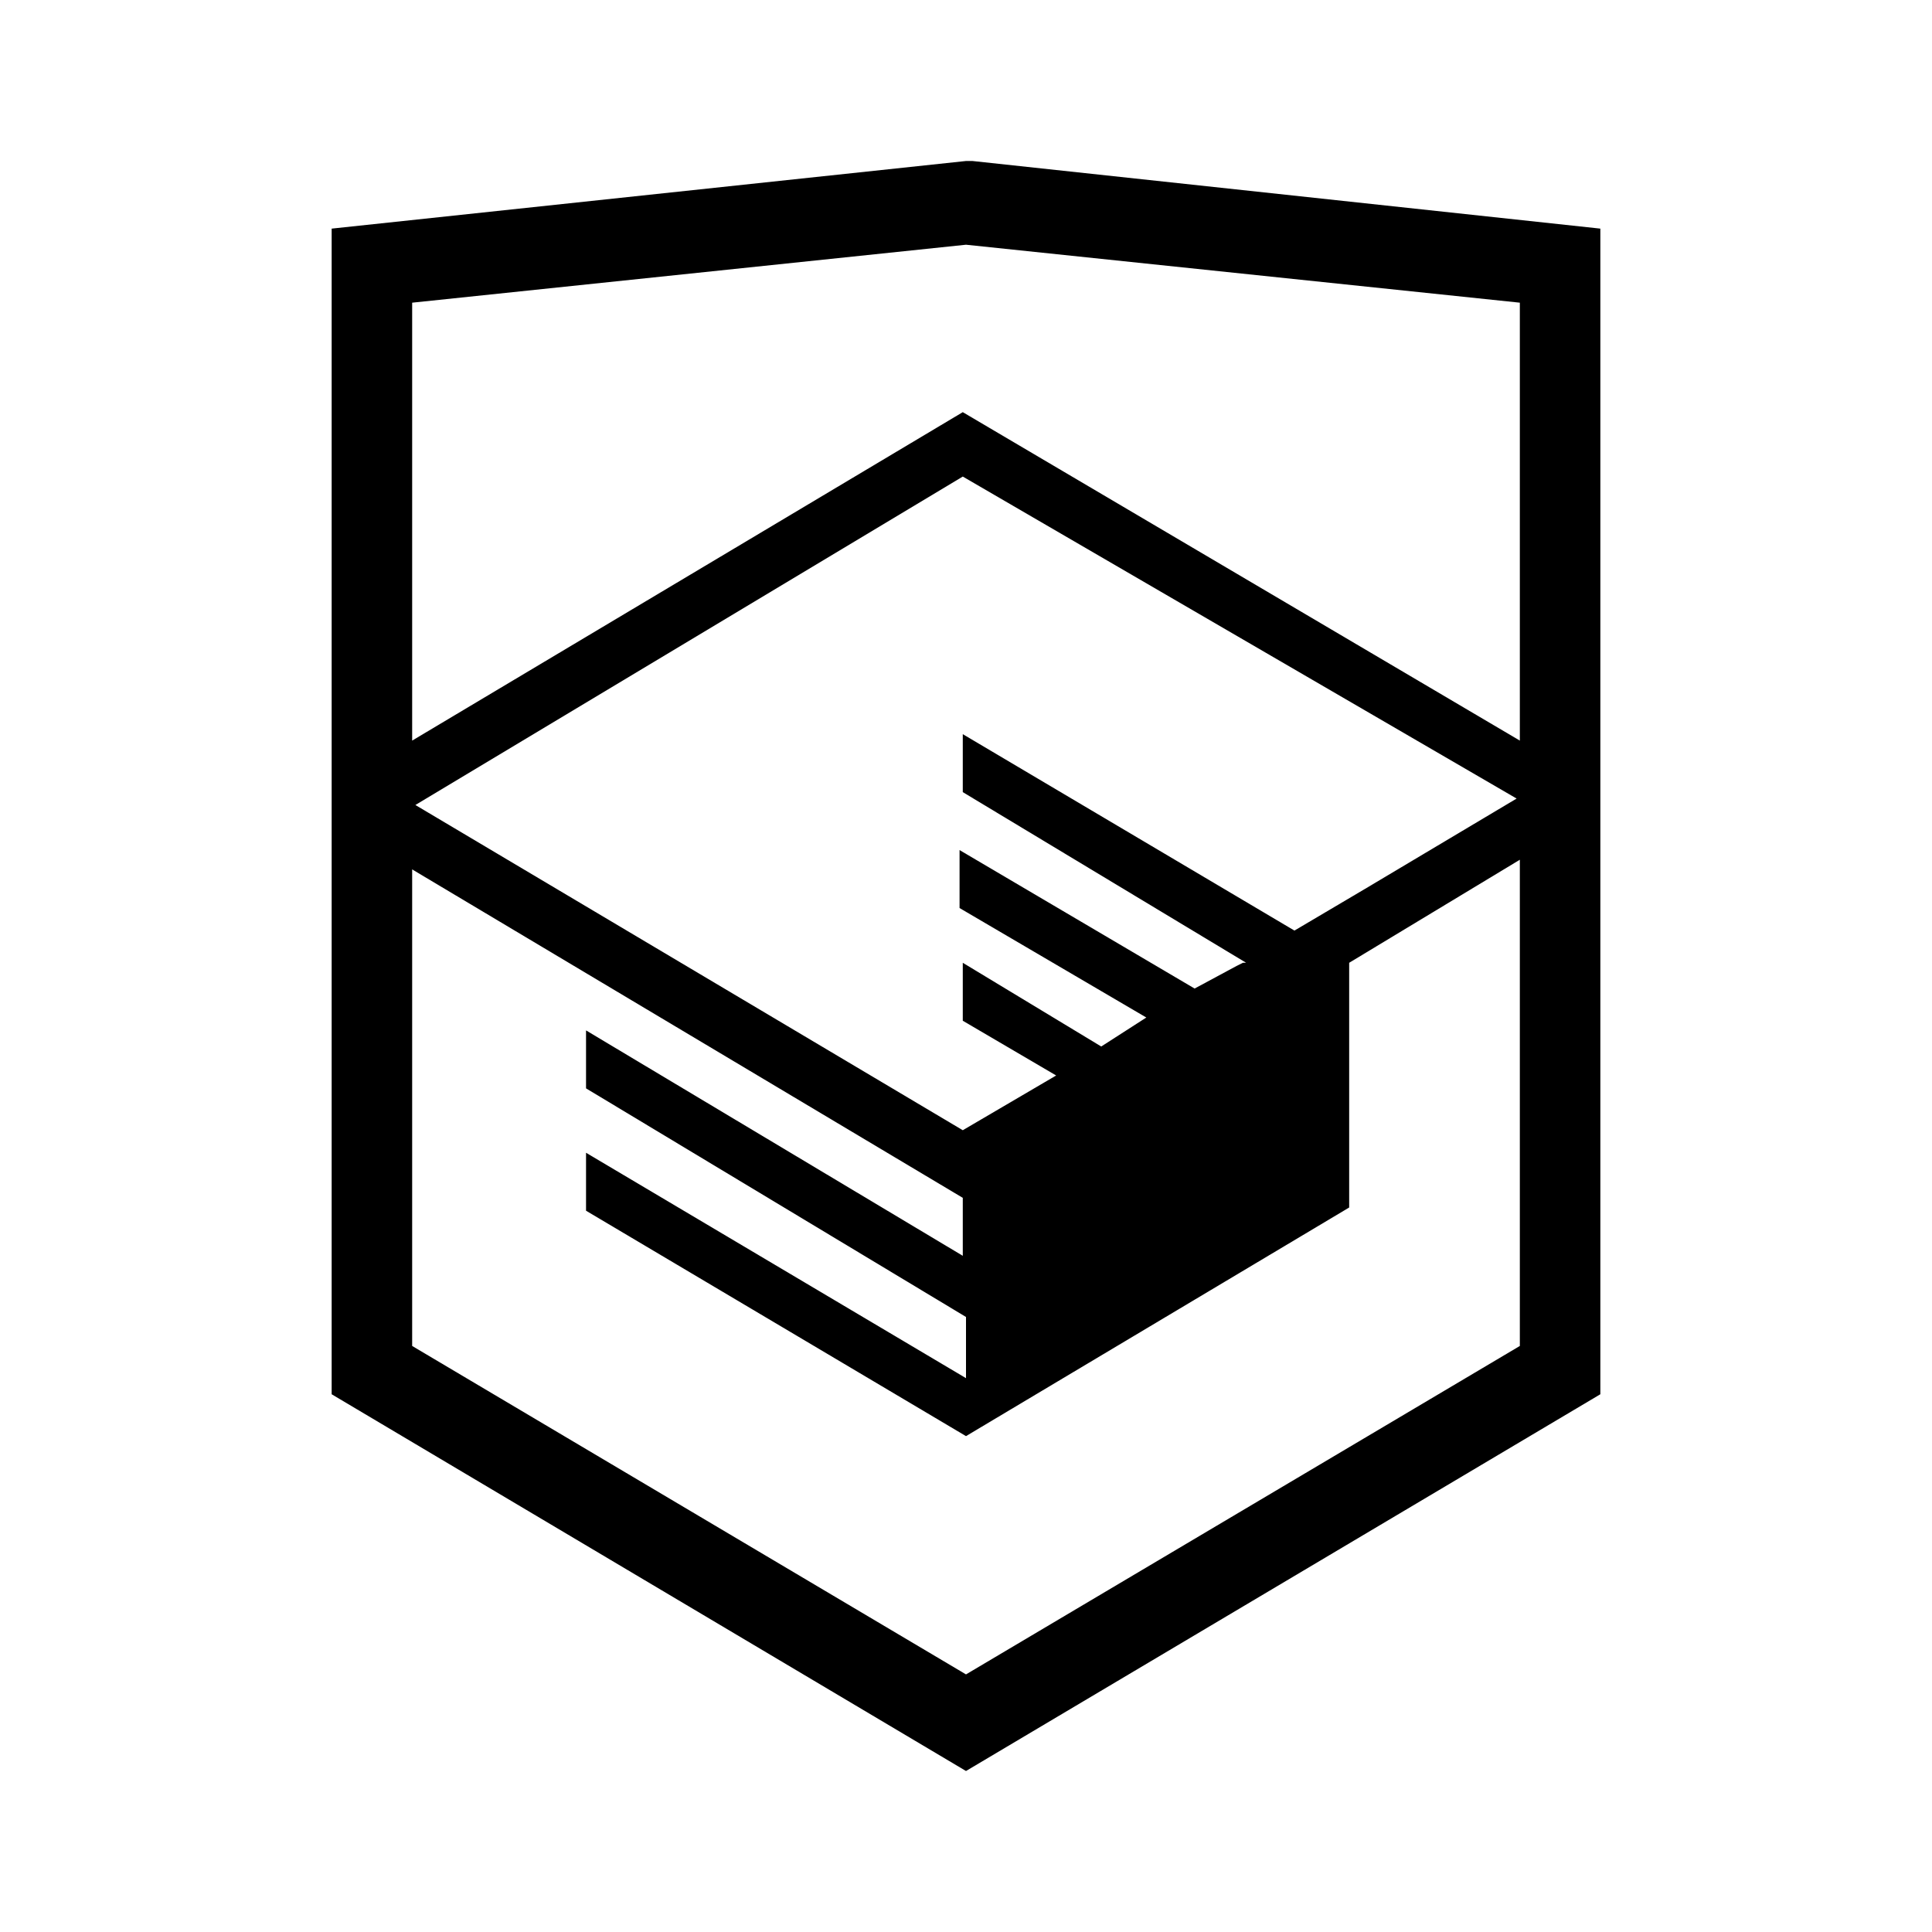
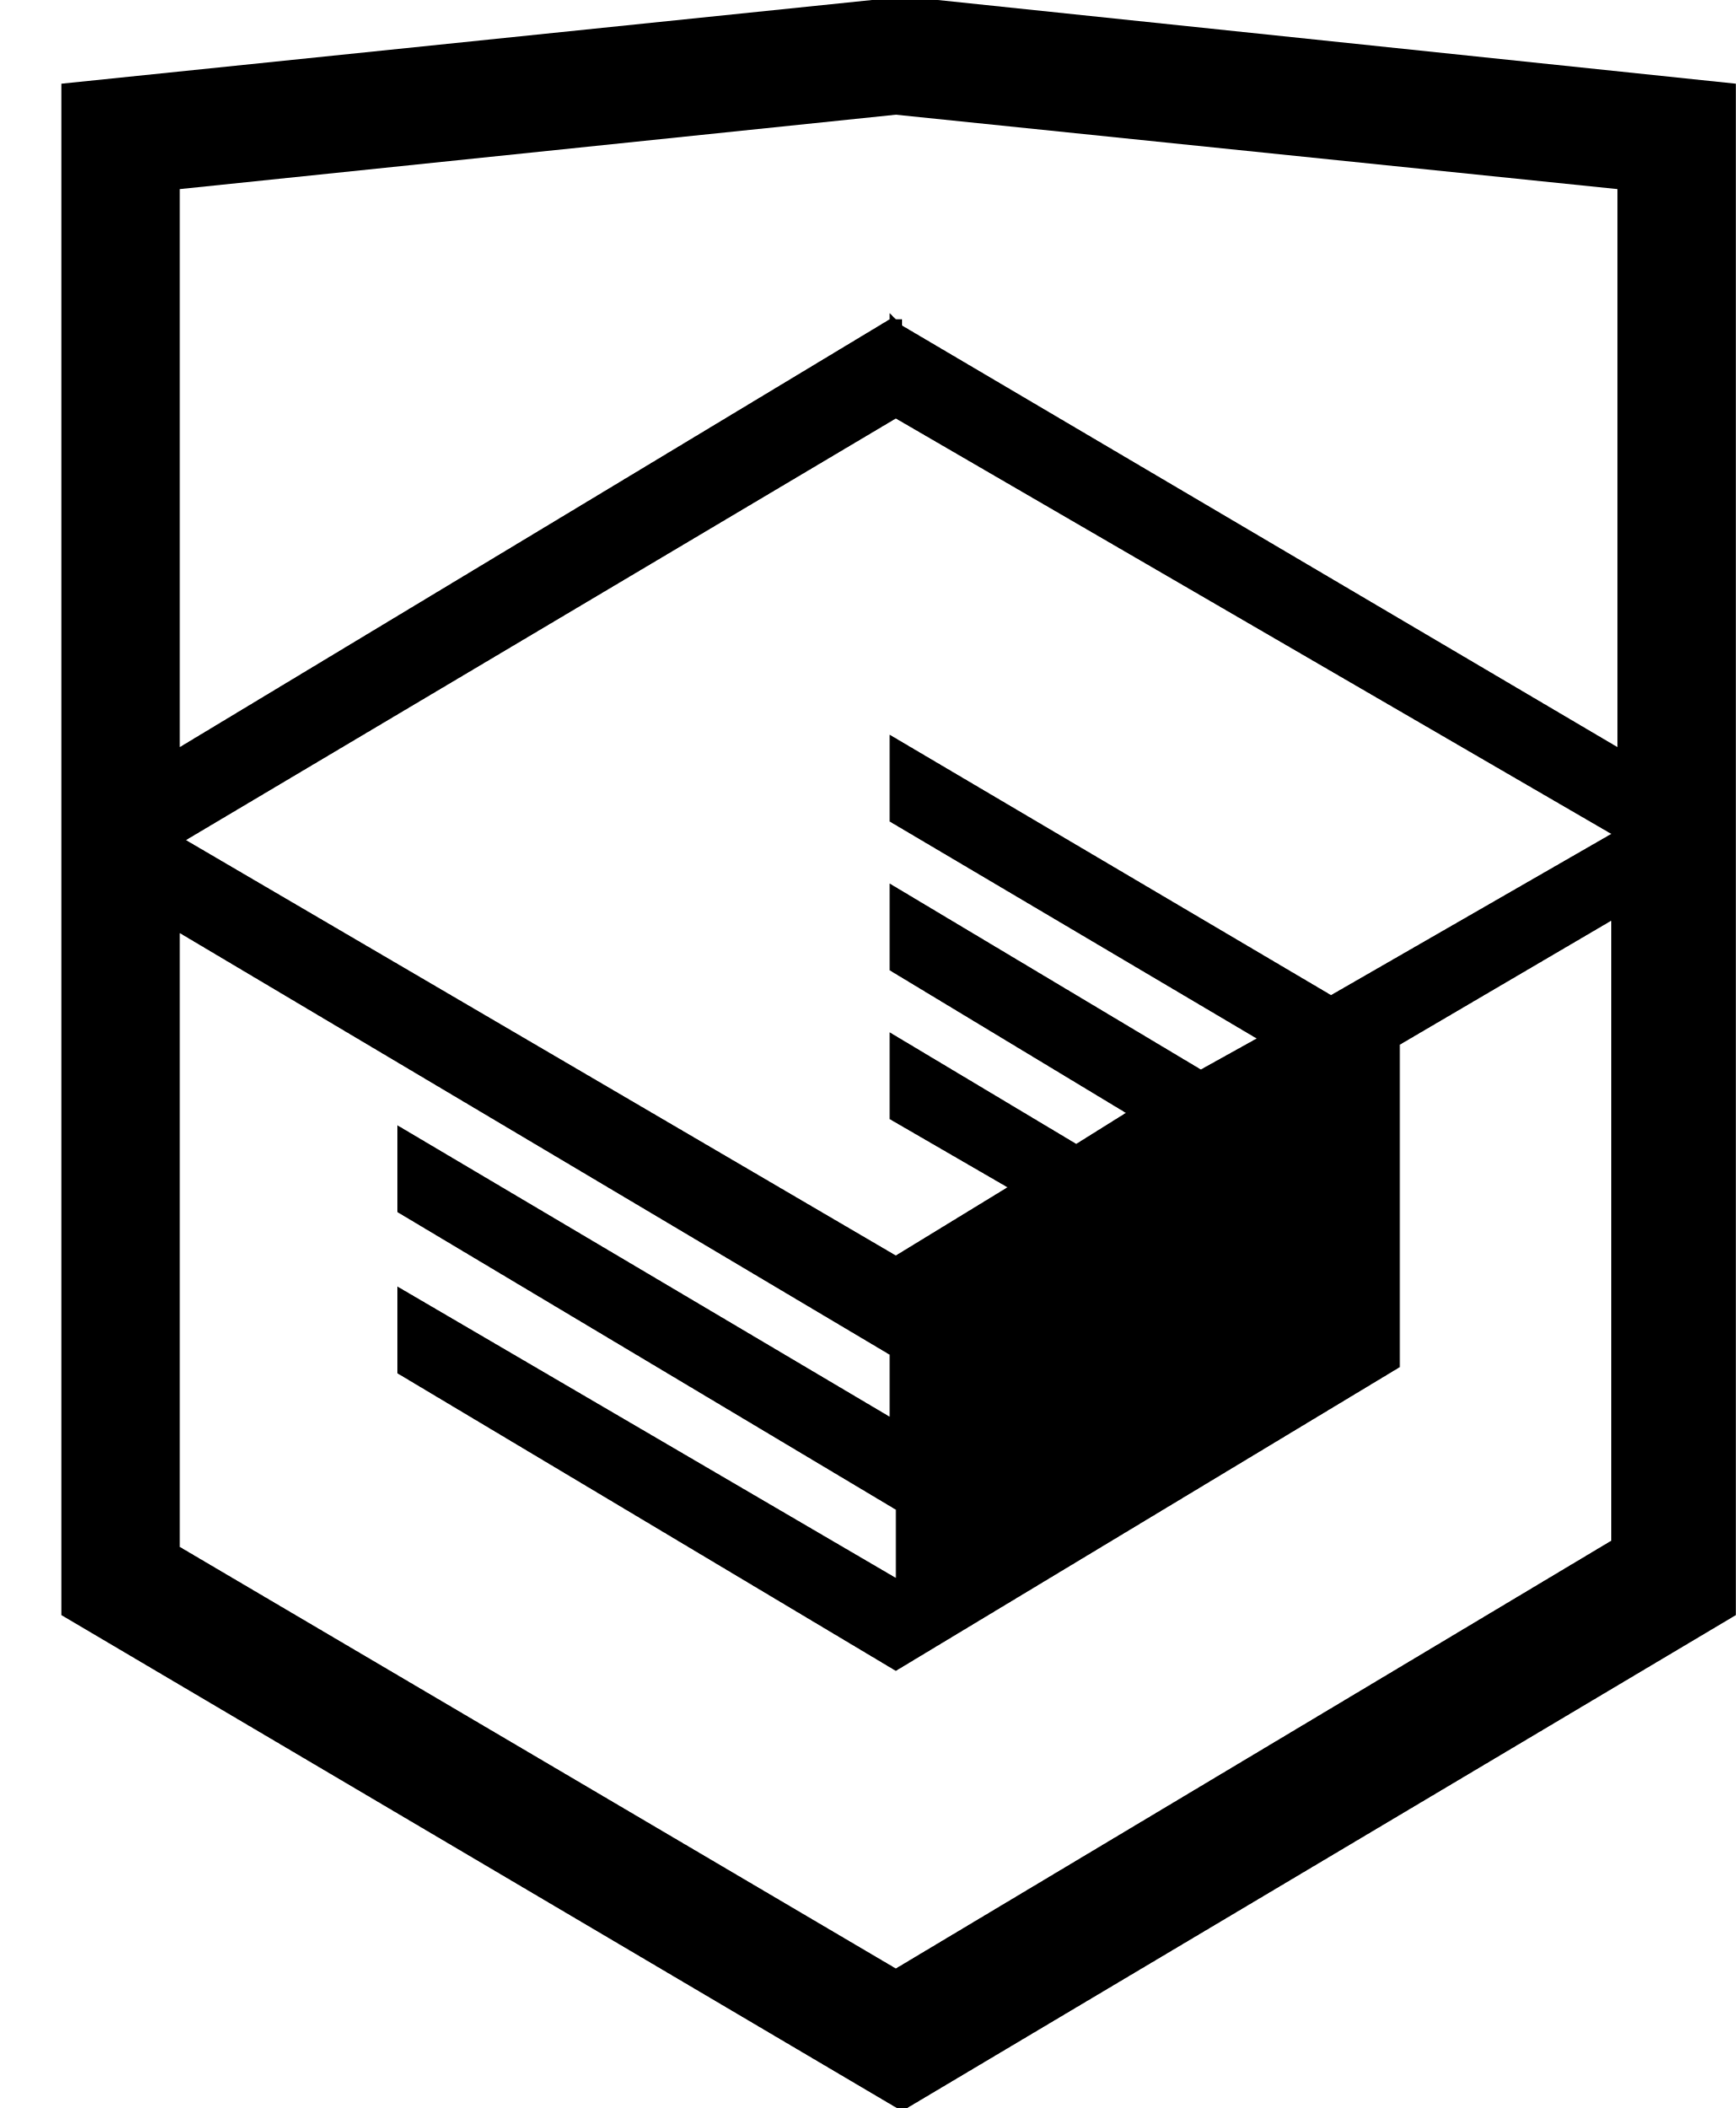
- <svg viewBox="0 0 60 60">
-   <path d="M30.2 5h-.2l-19.7 2.1v36.2l19.7 11.7 19.7-11.7v-36.2l-19.5-2.1zm17 36.8l-17.2 10.2-17.2-10.2v-14.8l17.1 10.2v1.8l-11.7-7v1.8l11.8 7.1v1.9l-11.8-7v1.8l11.8 7 11.9-7.1v-7.6l5.3-3.2v15.1zm-.1-17l-4.7 2.8-2.2 1.3-10.3-6.1v1.8l8.8 5.3h-.1l-.2.1-1.3.7-7.3-4.3v1.8l5.8 3.4-1.4.9-4.3-2.6v1.8l2.9 1.7-2.9 1.7-17-10.1 17-10.2 17.2 10zm.1-1.8l-17.3-10.2-17.1 10.2v-13.6l17.2-1.8 17.2 1.8v13.6z" />
+ <svg width="28" height="34" viewBox="0 0 28 34">
+   <path d="M14.65-.05h-.1L.99 1.35v24.7l13.56 8 13.45-8V1.35L14.65-.05Zm11.44 12.1-11.54-6.8v-.1h-.1l-.1-.1v.1L2.9 12.05v-9l11.55-1.2 11.64 1.2v9Zm-11.64-5.3 11.54 6.7-4.52 2.6-7.12-4.2v1.4l5.92 3.5-.9.5-5.02-3v1.4l3.81 2.3-.8.5-3.01-1.8v1.4l1.9 1.1-1.8 1.1L3 13.55l11.45-6.8ZM2.9 15.05l11.45 6.8v1l-7.94-4.7v1.4l8.04 4.8v1.1l-8.04-4.7v1.4l8.04 4.8 8.13-4.9v-5.2l3.41-2v10l-11.54 6.9-11.55-6.8v-9.9Z" />
</svg>
